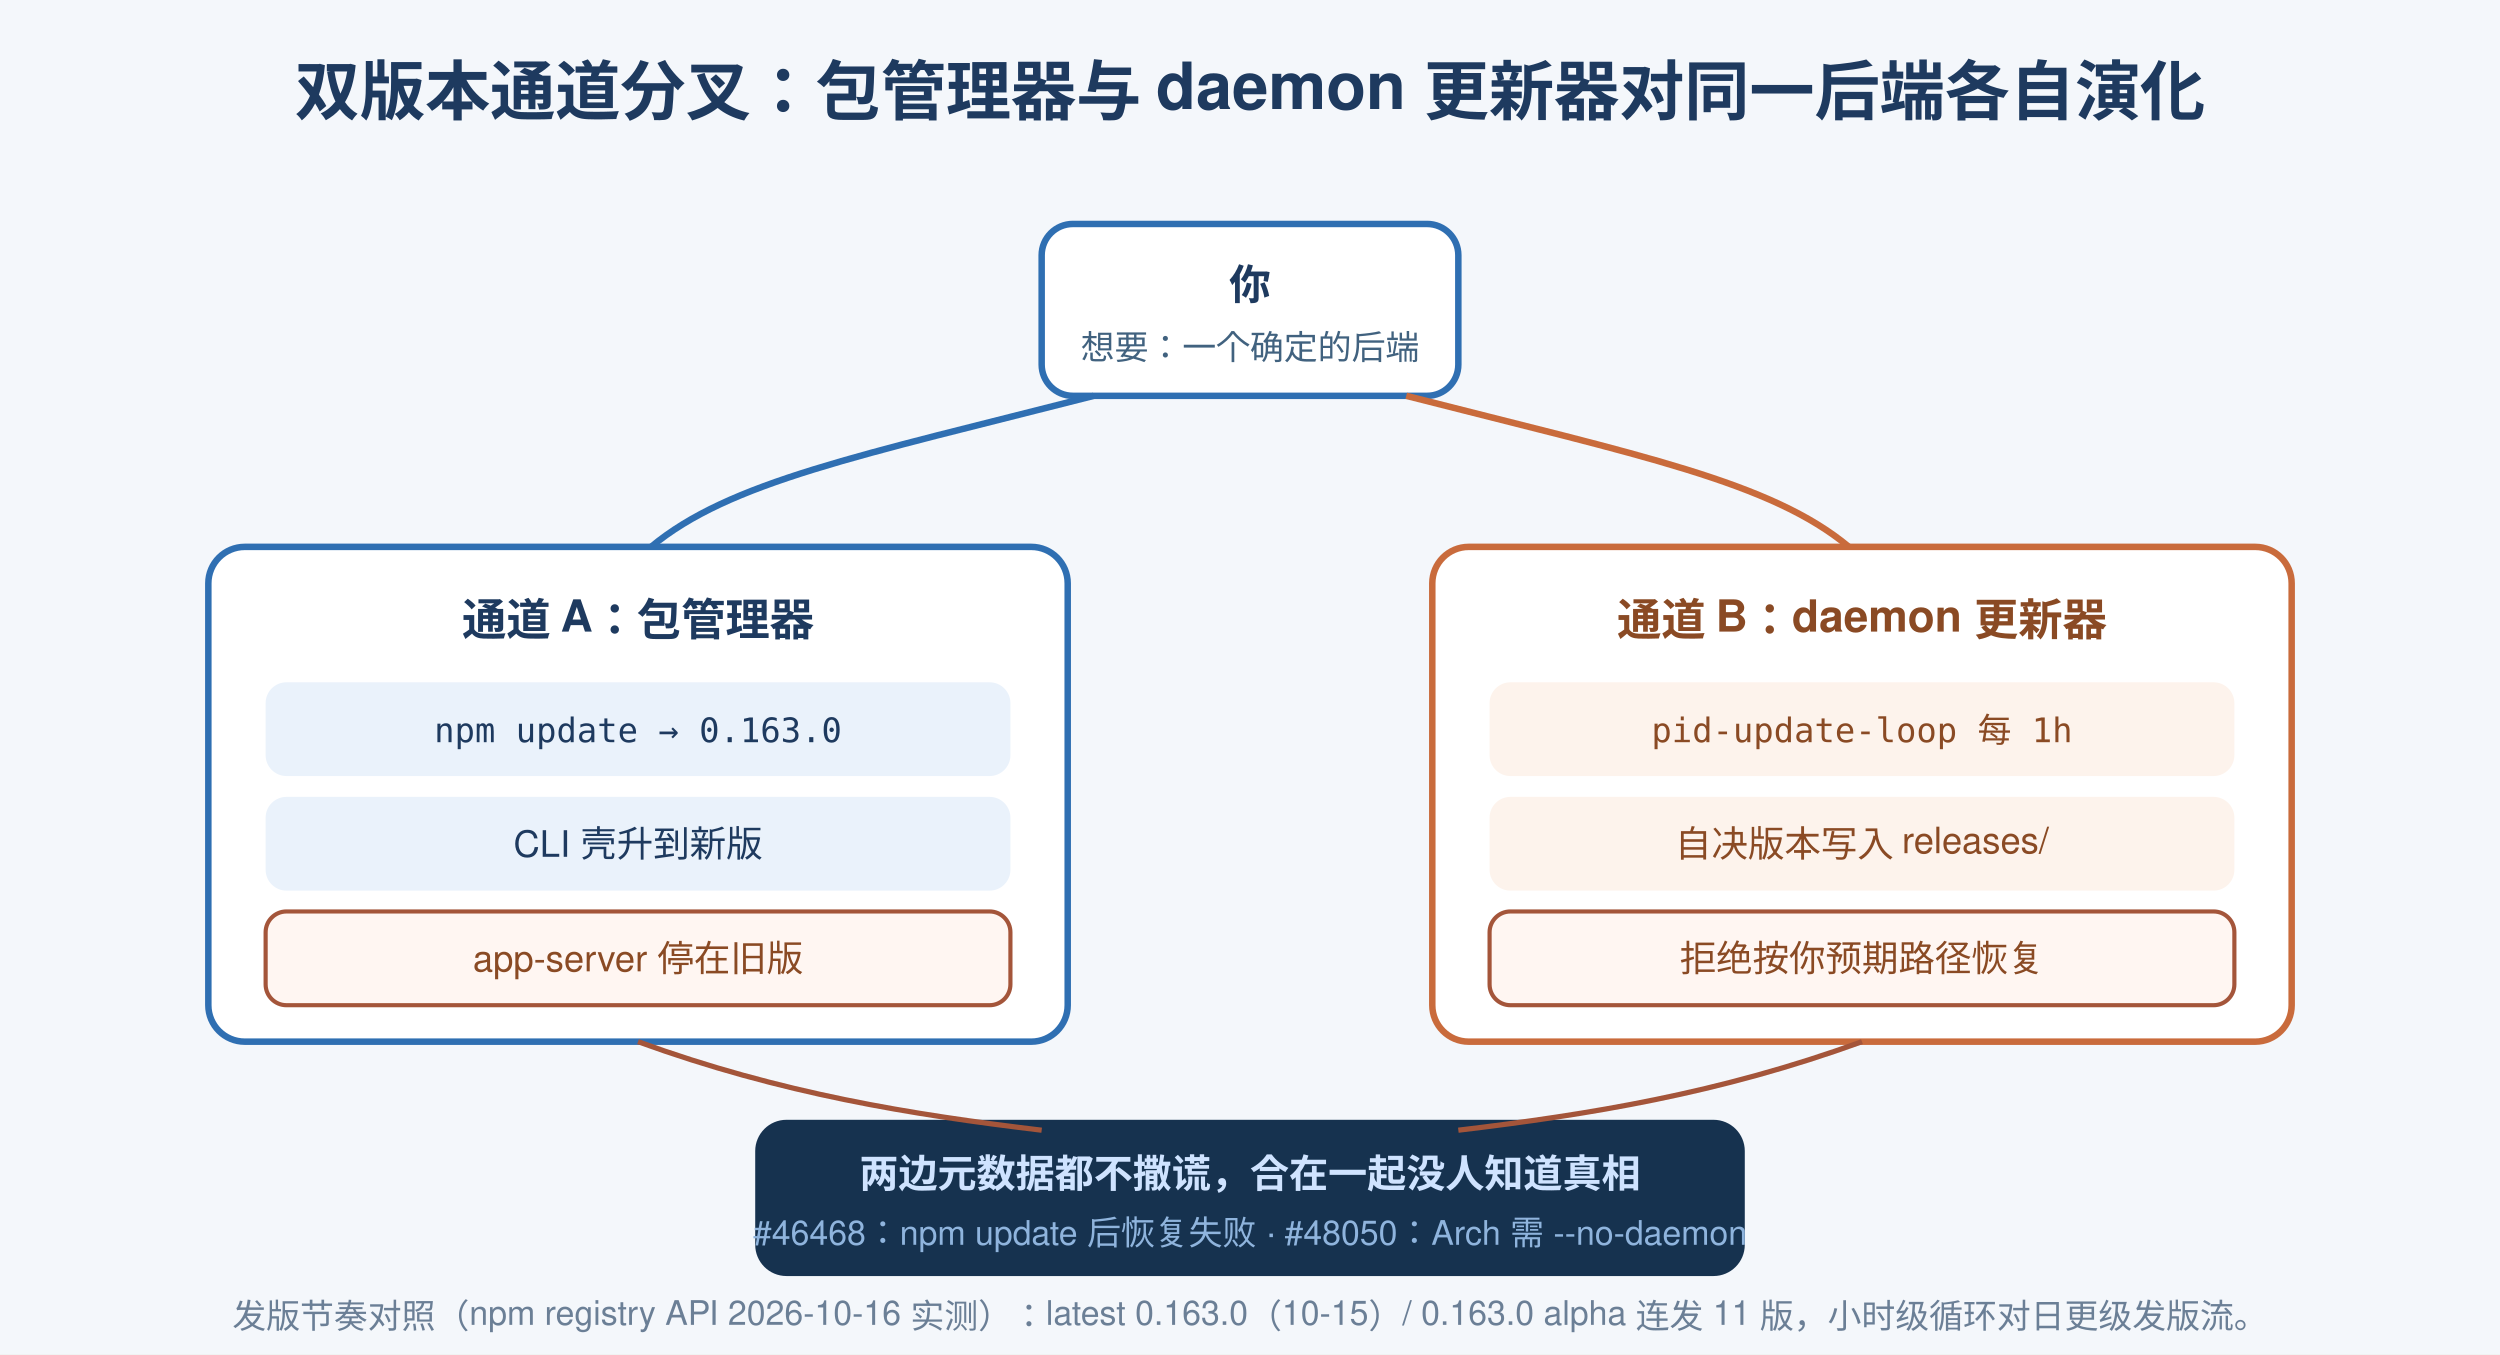
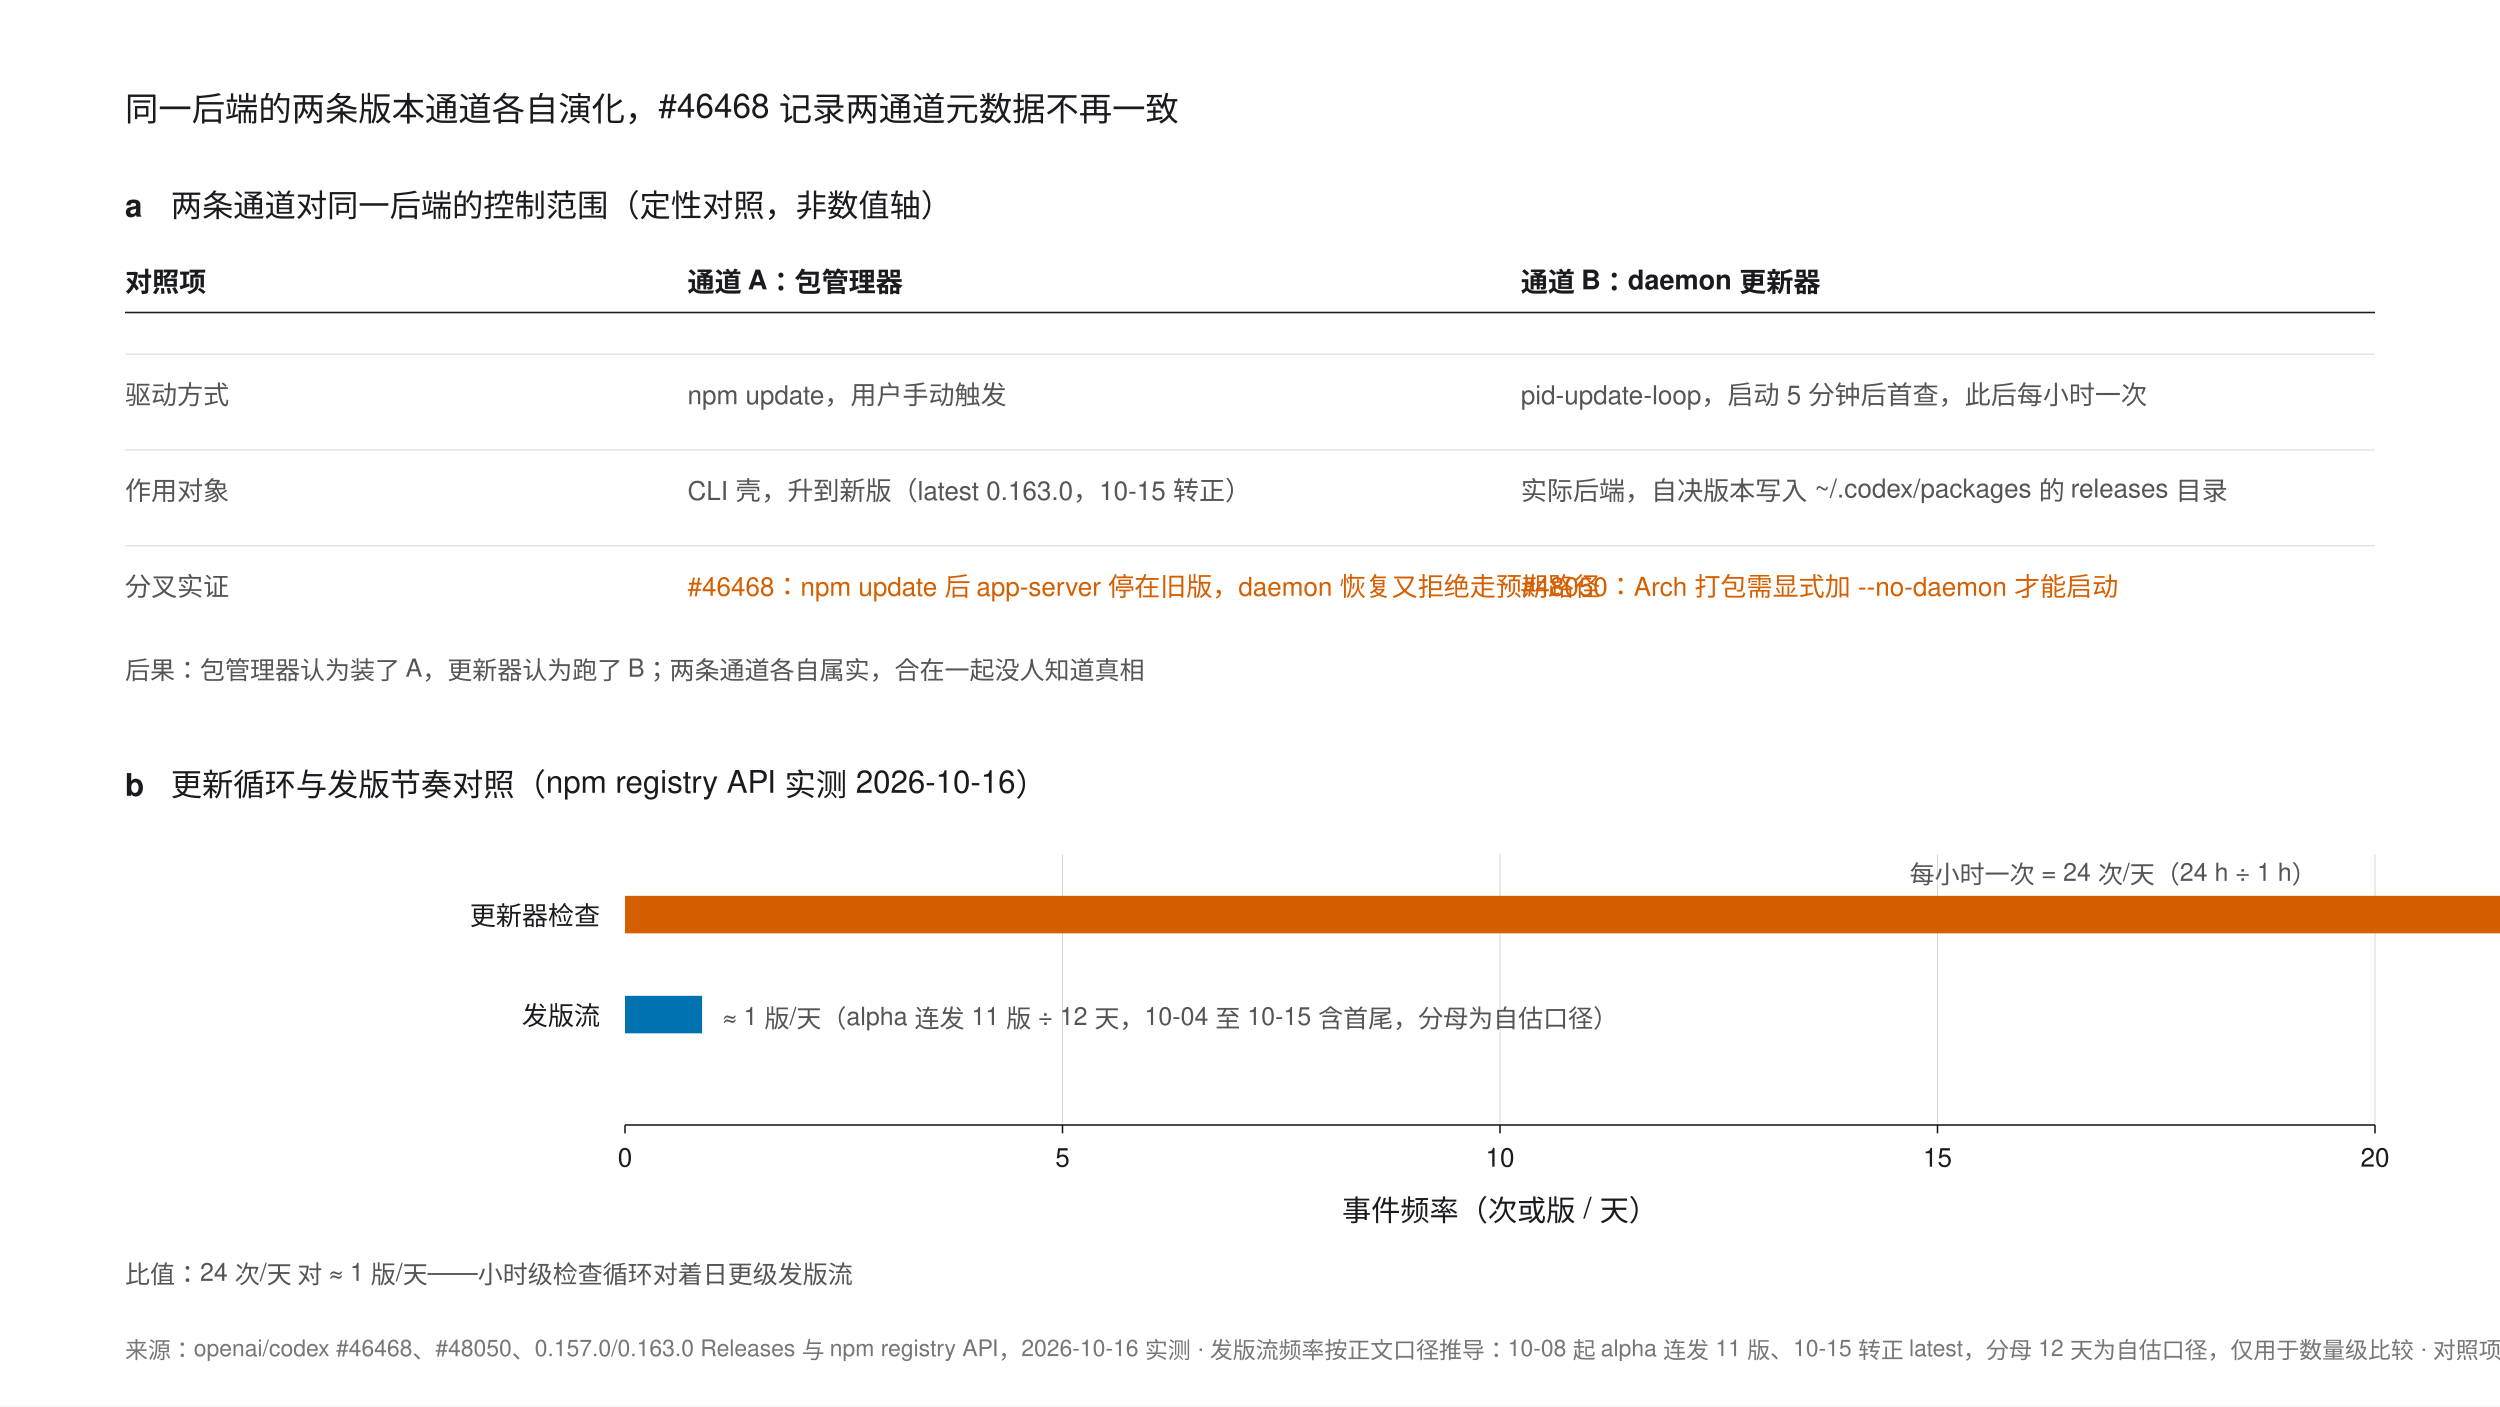
- <svg xmlns="http://www.w3.org/2000/svg" width="960" height="520" viewBox="0 0 960 520" font-family="PingFang SC, Microsoft YaHei, Helvetica, Arial, sans-serif">
-   <rect width="960" height="520" fill="#f4f7fb" />
-   <text x="480" y="44" fill="#1e3a5f" font-size="25" text-anchor="middle" font-weight="bold">双版本通道分叉：包管理器与 daemon 更新器对同一后端各自演化</text>
-   <rect x="400" y="86" width="160" height="66" rx="12" fill="#ffffff" stroke="#2f6fb2" stroke-width="2.5" />
-   <text x="480" y="115" fill="#1e3a5f" font-size="16" text-anchor="middle" font-weight="bold">你</text>
-   <text x="480" y="138" fill="#41627f" font-size="13" text-anchor="middle">想要：一个确定的后端</text>
-   <g font-size="14">
-     <rect x="80" y="210" width="330" height="190" rx="14" fill="#ffffff" stroke="#2f6fb2" stroke-width="2.5" />
-     <text x="245" y="244" fill="#1e3a5f" font-size="17" text-anchor="middle" font-weight="bold">通道 A：包管理器</text>
-     <rect x="102" y="262" width="286" height="36" rx="8" fill="#eaf2fb" />
-     <text x="245" y="285" fill="#1e3a5f" text-anchor="middle" font-family="Menlo, monospace" font-size="13">npm update  → 0.163.0</text>
-     <rect x="102" y="306" width="286" height="36" rx="8" fill="#eaf2fb" />
-     <text x="245" y="329" fill="#1e3a5f" text-anchor="middle">CLI 壳升到新版</text>
-     <rect x="102" y="350" width="286" height="36" rx="8" fill="#fff6f2" stroke="#a4553a" stroke-width="1.6" />
-     <text x="245" y="373" fill="#8a4a24" text-anchor="middle">app-server 停在旧版</text>
+ <svg xmlns="http://www.w3.org/2000/svg" width="1200" height="675" viewBox="0 0 1200 675" font-family="'PingFang SC','Helvetica Neue',Helvetica,Arial,sans-serif">
+   <rect width="1200" height="675" fill="#FFFFFF" />
+   <text x="60" y="58" font-size="16" fill="#1A1B1E">同一后端的两条版本通道各自演化，#46468 记录两通道元数据不再一致</text>
+   <text x="60" y="104" font-size="15" font-weight="bold" fill="#1A1B1E">a</text>
+   <text x="82" y="104" font-size="15" fill="#1A1B1E">两条通道对同一后端的控制范围（定性对照，非数值轴）</text>
+   <line x1="60" y1="150" x2="1140" y2="150" stroke="#1A1B1E" stroke-width="0.75" />
+   <g font-size="13" font-weight="bold" fill="#1A1B1E">
+     <text x="60" y="140">对照项</text>
+     <text x="330" y="140">通道 A：包管理器</text>
+     <text x="730" y="140">通道 B：daemon 更新器</text>
  </g>
-   <g font-size="14">
-     <rect x="550" y="210" width="330" height="190" rx="14" fill="#ffffff" stroke="#c96b3c" stroke-width="2.5" />
-     <text x="715" y="244" fill="#8a4a24" font-size="17" text-anchor="middle" font-weight="bold">通道 B：daemon 更新器</text>
-     <rect x="572" y="262" width="286" height="36" rx="8" fill="#fdf3ec" />
-     <text x="715" y="285" fill="#8a4a24" text-anchor="middle" font-family="Menlo, monospace" font-size="13">pid-update-loop 每 1h</text>
-     <rect x="572" y="306" width="286" height="36" rx="8" fill="#fdf3ec" />
-     <text x="715" y="329" fill="#8a4a24" text-anchor="middle">自决版本写入 releases/</text>
-     <rect x="572" y="350" width="286" height="36" rx="8" fill="#fff6f2" stroke="#a4553a" stroke-width="1.6" />
-     <text x="715" y="373" fill="#8a4a24" text-anchor="middle">拒绝按你预期路径恢复</text>
+   <g stroke="#D9D9D9" stroke-width="0.5">
+     <line x1="60" y1="170" x2="1140" y2="170" />
+     <line x1="60" y1="216" x2="1140" y2="216" />
+     <line x1="60" y1="262" x2="1140" y2="262" />
  </g>
-   <path d="M 420 152 C 330 175 280 185 250 210" stroke="#2f6fb2" stroke-width="2.5" fill="none" />
-   <path d="M 540 152 C 630 175 680 185 710 210" stroke="#c96b3c" stroke-width="2.5" fill="none" />
-   <rect x="290" y="430" width="380" height="60" rx="12" fill="#16324f" />
-   <text x="480" y="456" fill="#cfe3ff" font-size="15" text-anchor="middle" font-weight="bold">两边元数据都不撒谎，合在一起没人知道真相</text>
-   <text x="480" y="478" fill="#8fb4dd" font-size="13" text-anchor="middle">#46468：npm update 后恢复失败 · #48050：Arch 需 --no-daemon</text>
-   <path d="M 245 400 C 300 420 350 428 400 434" stroke="#a4553a" stroke-width="2" fill="none" />
-   <path d="M 715 400 C 660 420 610 428 560 434" stroke="#a4553a" stroke-width="2" fill="none" />
-   <text x="480" y="510" fill="#6b7f96" font-size="13" text-anchor="middle">发版节奏对照（npm registry API 2026-10-16 实测）：latest 0.163.0（10-15）/ 0.163.0 alpha 连发 11 版，小时级循环对日更级发版流。</text>
+   <g font-size="12.5" fill="#555555">
+     <text x="60" y="194">驱动方式</text>
+     <text x="330" y="194">npm update，用户手动触发</text>
+     <text x="730" y="194">pid-update-loop，启动 5 分钟后首查，此后每小时一次</text>
+   </g>
+   <g font-size="12.5" fill="#555555">
+     <text x="60" y="240">作用对象</text>
+     <text x="330" y="240">CLI 壳，升到新版（latest 0.163.0，10-15 转正）</text>
+     <text x="730" y="240">实际后端，自决版本写入 ~/.codex/packages 的 releases 目录</text>
+   </g>
+   <g font-size="12.5">
+     <text x="60" y="286" fill="#555555">分叉实证</text>
+     <text x="330" y="286" fill="#D55E00">#46468：npm update 后 app-server 停在旧版，daemon 恢复又拒绝走预期路径</text>
+     <text x="730" y="286" fill="#D55E00">#48050：Arch 打包需显式加 --no-daemon 才能启动</text>
+   </g>
+   <text x="60" y="326" font-size="12" fill="#555555">后果：包管理器认为装了 A，更新器认为跑了 B；两条通道各自属实，合在一起没人知道真相</text>
+   <text x="60" y="382" font-size="15" font-weight="bold" fill="#1A1B1E">b</text>
+   <text x="82" y="382" font-size="15" fill="#1A1B1E">更新循环与发版节奏对照（npm registry API 实测 2026-10-16）</text>
+   <g stroke="#D9D9D9" stroke-width="0.5">
+     <line x1="510" y1="410" x2="510" y2="540" />
+     <line x1="720" y1="410" x2="720" y2="540" />
+     <line x1="930" y1="410" x2="930" y2="540" />
+     <line x1="1140" y1="410" x2="1140" y2="540" />
+   </g>
+   <text x="288" y="444" font-size="12.5" fill="#1A1B1E" text-anchor="end">更新器检查</text>
+   <rect x="300" y="430" width="1008" height="18" fill="#D55E00" />
+   <text x="1112" y="424" font-size="12" fill="#555555" text-anchor="end">每小时一次 = 24 次/天（24 h ÷ 1 h）</text>
+   <text x="288" y="492" font-size="12.5" fill="#1A1B1E" text-anchor="end">发版流</text>
+   <rect x="300" y="478" width="37" height="18" fill="#0072B2" />
+   <text x="347" y="492" font-size="12" fill="#555555">≈ 1 版/天（alpha 连发 11 版 ÷ 12 天，10-04 至 10-15 含首尾，分母为自估口径）</text>
+   <line x1="300" y1="540" x2="1140" y2="540" stroke="#1A1B1E" stroke-width="0.75" />
+   <g stroke="#1A1B1E" stroke-width="0.75">
+     <line x1="300" y1="540" x2="300" y2="544" />
+     <line x1="510" y1="540" x2="510" y2="544" />
+     <line x1="720" y1="540" x2="720" y2="544" />
+     <line x1="930" y1="540" x2="930" y2="544" />
+     <line x1="1140" y1="540" x2="1140" y2="544" />
+   </g>
+   <g font-size="12.5" fill="#1A1B1E" text-anchor="middle">
+     <text x="300" y="560">0</text>
+     <text x="510" y="560">5</text>
+     <text x="720" y="560">10</text>
+     <text x="930" y="560">15</text>
+     <text x="1140" y="560">20</text>
+   </g>
+   <text x="720" y="586" font-size="14" fill="#1A1B1E" text-anchor="middle">事件频率（次或版 / 天）</text>
+   <text x="60" y="616" font-size="12" fill="#555555">比值：24 次/天 对 ≈ 1 版/天——小时级检查循环对着日更级发版流</text>
+   <text x="60" y="652" font-size="11" fill="#767676">来源：openai/codex #46468、#48050、0.157.0/0.163.0 Releases 与 npm registry API，2026-10-16 实测 · 发版流频率按正文口径推导：10-08 起 alpha 连发 11 版、10-15 转正 latest，分母 12 天为自估口径，仅用于数量级比较 · 对照项为定性判断，非厂商口径</text>
</svg>
